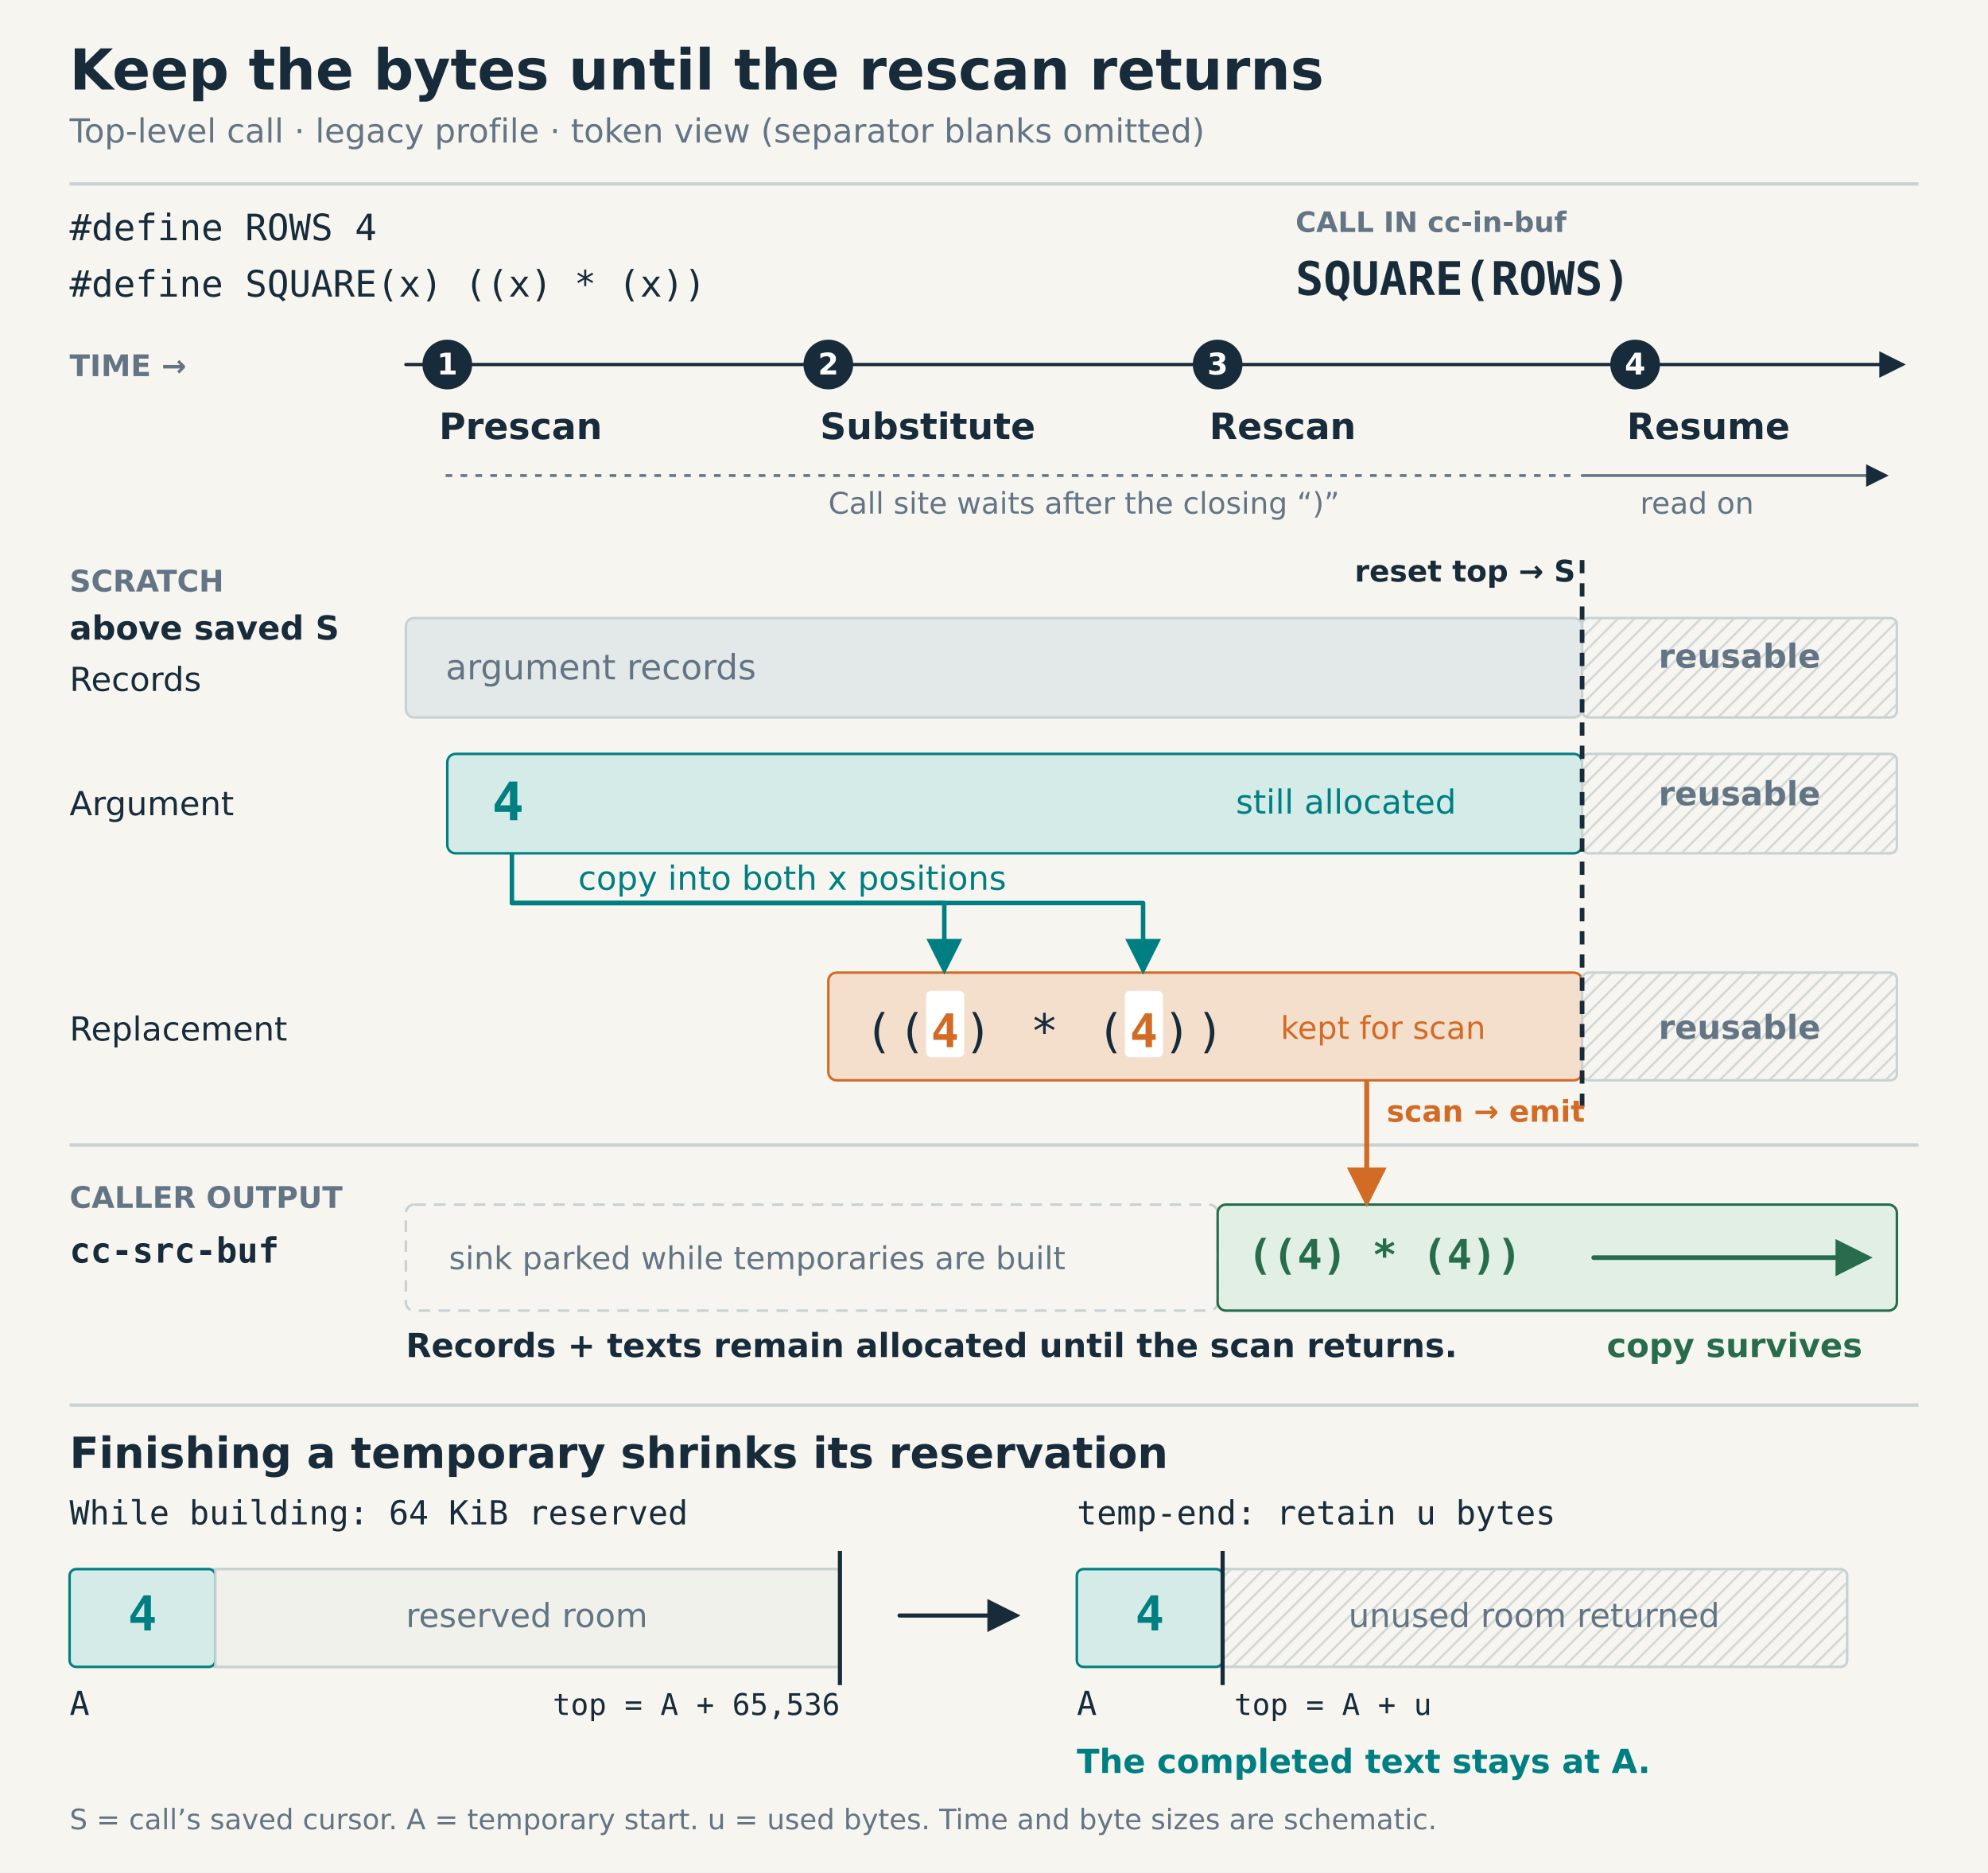
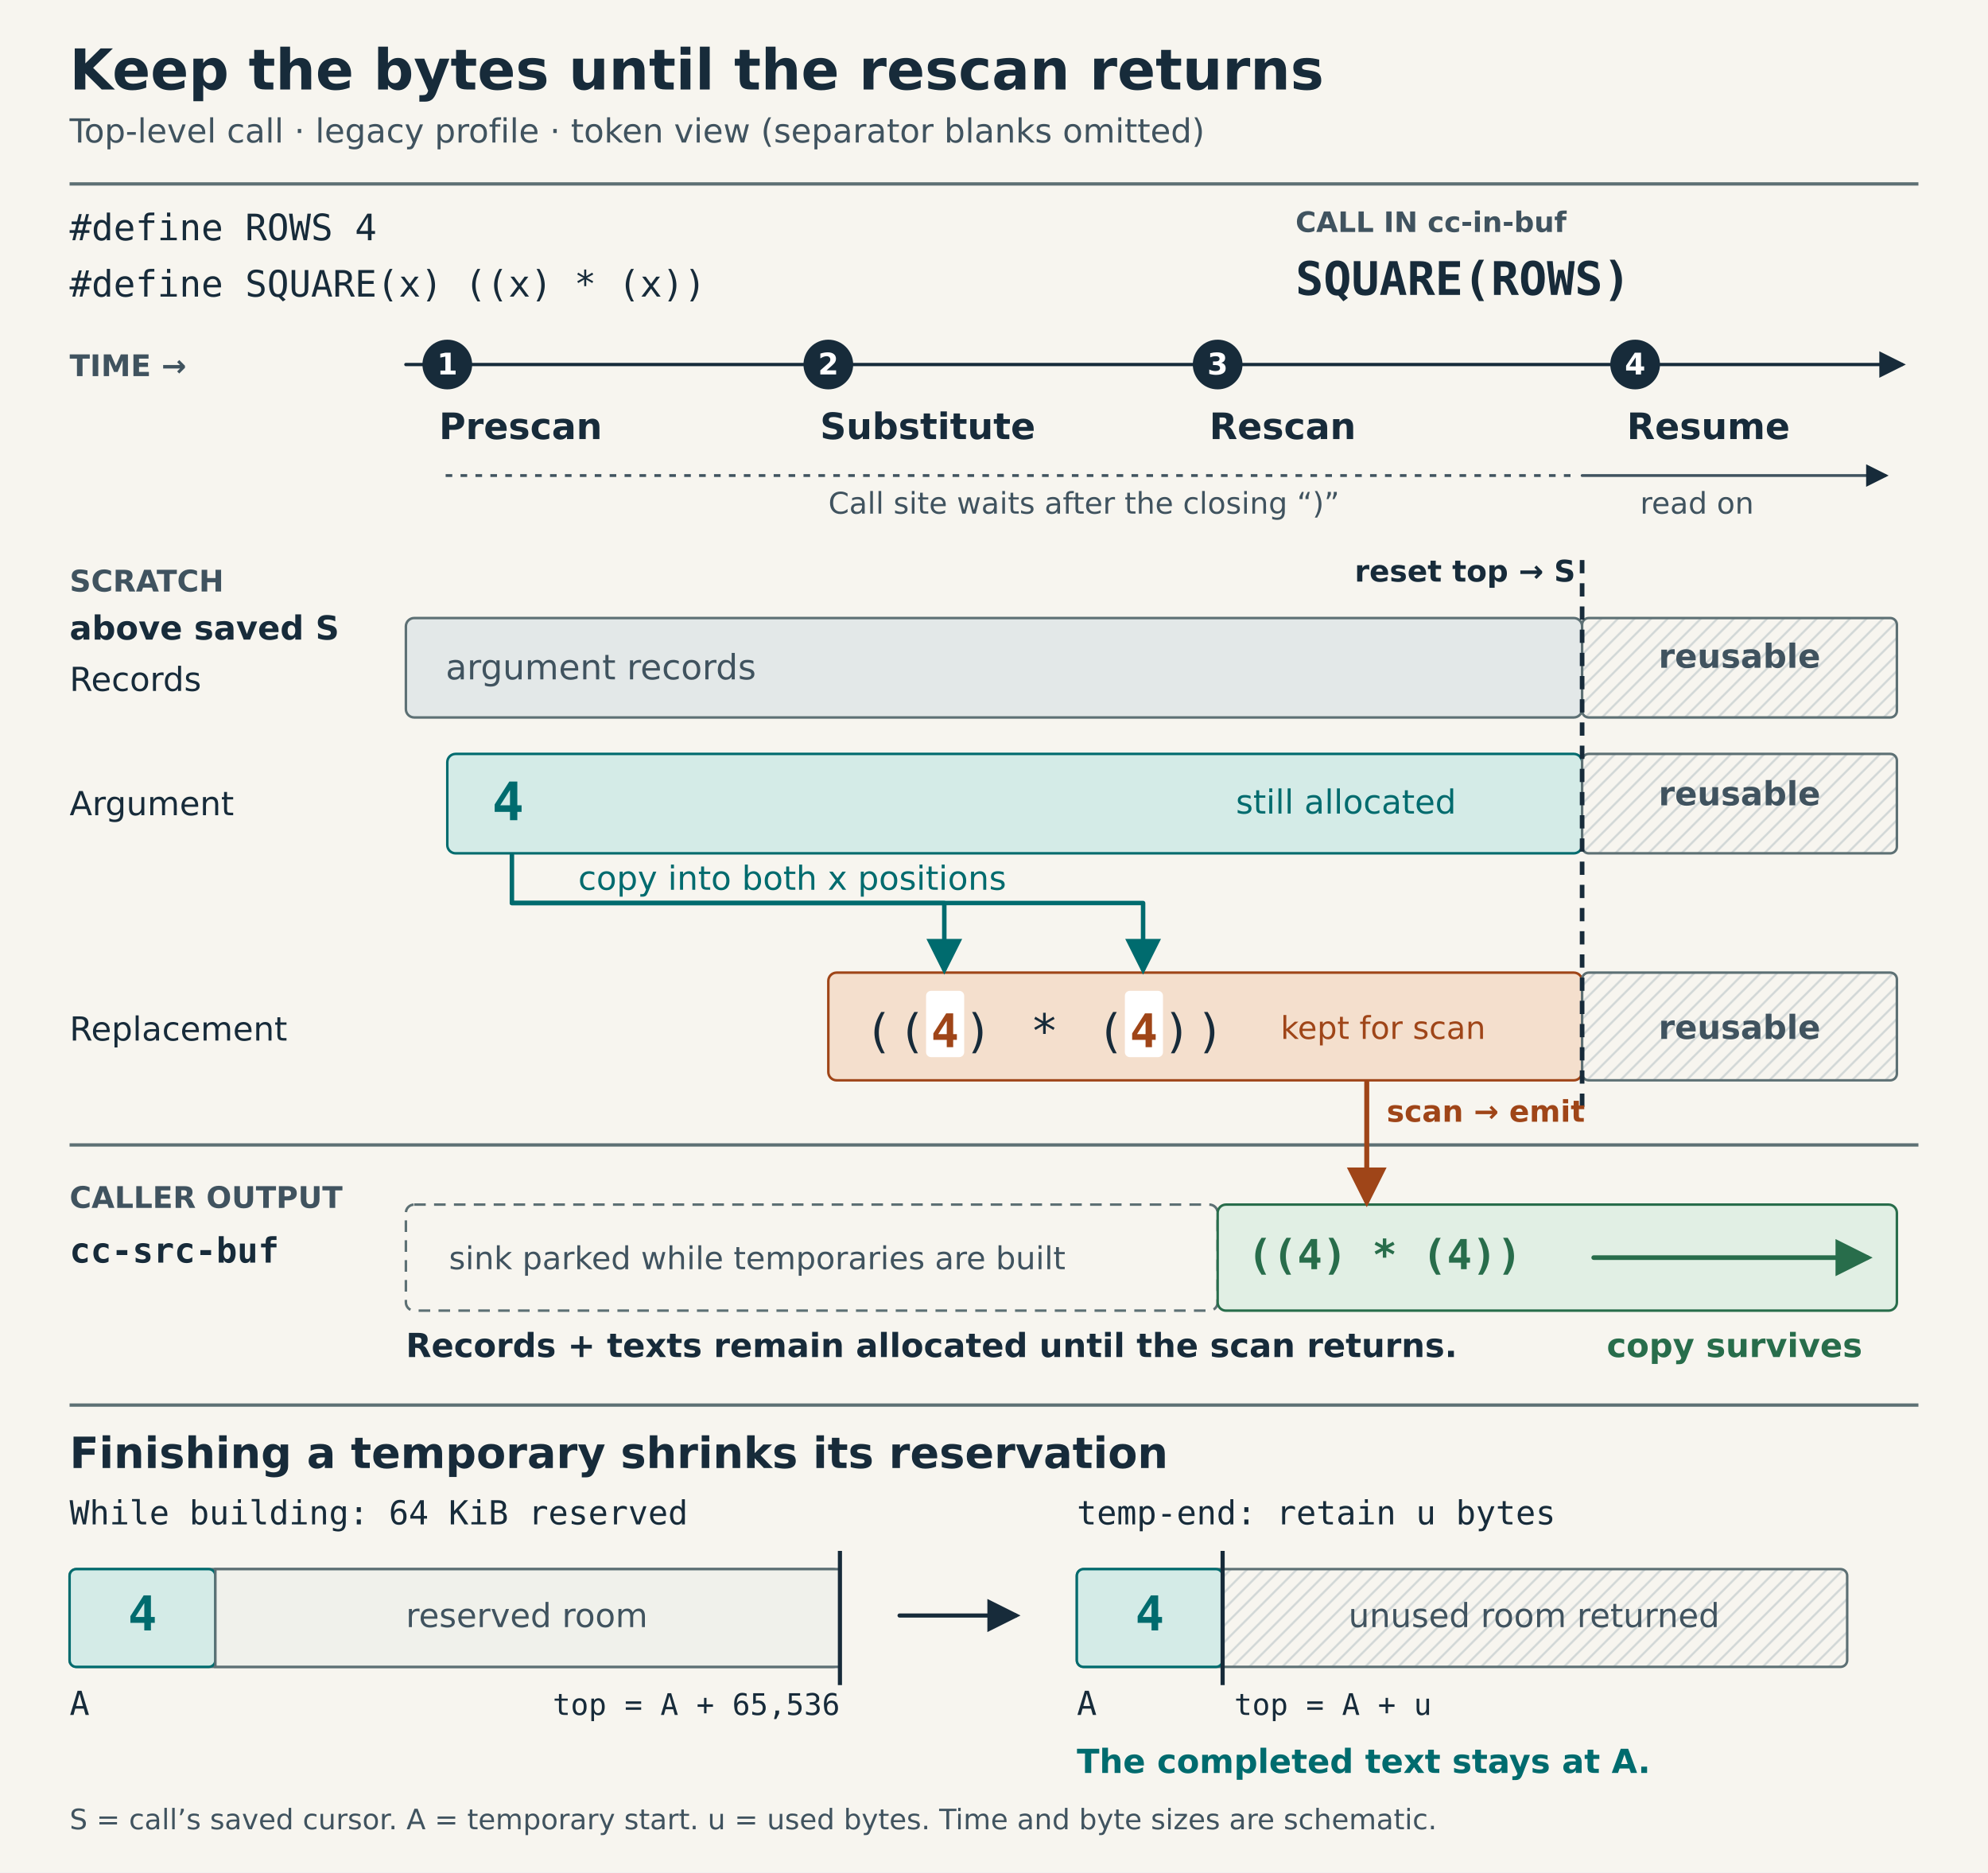
<svg xmlns="http://www.w3.org/2000/svg" width="1200" height="1130" viewBox="0 0 1200 1130" role="img" aria-labelledby="title desc">
  <defs>
    <marker id="ink-arrow" markerWidth="8" markerHeight="8" refX="6.8" refY="4" orient="auto" markerUnits="strokeWidth">
      <path d="M0,0 L8,4 L0,8 Z" fill="#172B3A" />
    </marker>
    <marker id="teal-arrow" markerWidth="8" markerHeight="8" refX="6.8" refY="4" orient="auto" markerUnits="strokeWidth">
-       <path d="M0,0 L8,4 L0,8 Z" fill="#007F82" />
+       <path d="M0,0 L8,4 L0,8 Z" fill="#006B6E" />
    </marker>
    <marker id="orange-arrow" markerWidth="8" markerHeight="8" refX="6.8" refY="4" orient="auto" markerUnits="strokeWidth">
-       <path d="M0,0 L8,4 L0,8 Z" fill="#D16B26" />
+       <path d="M0,0 L8,4 L0,8 Z" fill="#9F4518" />
    </marker>
    <marker id="out-arrow" markerWidth="8" markerHeight="8" refX="6.8" refY="4" orient="auto" markerUnits="strokeWidth">
      <path d="M0,0 L8,4 L0,8 Z" fill="#286D4B" />
    </marker>
    <pattern id="reuse" patternUnits="userSpaceOnUse" width="10" height="10">
      <rect width="10" height="10" fill="#F7F5EF" />
      <path d="M-2,2 L2,-2 M0,10 L10,0 M8,12 L12,8" stroke="#D2D8D7" stroke-width="1.3" />
    </pattern>
  </defs>
  <rect x="0" y="0" width="1200" height="1130" rx="0" fill="#F7F5EF" />
  <text x="42" y="54" font-family="DejaVu Sans, sans-serif" font-size="34" fill="#172B3A" font-weight="700" text-anchor="start">Keep the bytes until the rescan returns</text>
-   <text x="42" y="86" font-family="DejaVu Sans, sans-serif" font-size="20" fill="#637585" font-weight="400" text-anchor="start">Top-level call · legacy profile · token view (separator blanks omitted)</text>
-   <line x1="42" y1="111" x2="1158" y2="111" stroke="#C8D1D4" stroke-width="2" />
+   <text x="42" y="86" font-family="DejaVu Sans, sans-serif" font-size="20" fill="#40535F" font-weight="400" text-anchor="start">Top-level call · legacy profile · token view (separator blanks omitted)</text>
+   <line x1="42" y1="111" x2="1158" y2="111" stroke="#5D7074" stroke-width="2" />
  <text x="42" y="145" font-family="DejaVu Sans Mono, monospace" font-size="22" fill="#172B3A" font-weight="400" text-anchor="start">#define ROWS 4</text>
  <text x="42" y="179" font-family="DejaVu Sans Mono, monospace" font-size="22" fill="#172B3A" font-weight="400" text-anchor="start">#define SQUARE(x) ((x) * (x))</text>
-   <text x="782" y="140" font-family="DejaVu Sans, sans-serif" font-size="17" fill="#637585" font-weight="700" text-anchor="start">CALL IN cc-in-buf</text>
+   <text x="782" y="140" font-family="DejaVu Sans, sans-serif" font-size="17" fill="#40535F" font-weight="700" text-anchor="start">CALL IN cc-in-buf</text>
  <text x="782" y="178" font-family="DejaVu Sans Mono, monospace" font-size="28" fill="#172B3A" font-weight="700" text-anchor="start">SQUARE(ROWS)</text>
  <path d="M245,220 H1148" fill="none" stroke="#172B3A" stroke-width="2" stroke-linecap="round" stroke-linejoin="round" marker-end="url(#ink-arrow)" />
-   <text x="42" y="227" font-family="DejaVu Sans, sans-serif" font-size="18" fill="#637585" font-weight="700" text-anchor="start">TIME →</text>
+   <text x="42" y="227" font-family="DejaVu Sans, sans-serif" font-size="18" fill="#40535F" font-weight="700" text-anchor="start">TIME →</text>
  <circle cx="270" cy="220" r="15" fill="#172B3A" />
  <text x="270" y="226" font-family="DejaVu Sans, sans-serif" font-size="18" fill="#FFFFFF" font-weight="700" text-anchor="middle">1</text>
  <text x="265" y="265" font-family="DejaVu Sans, sans-serif" font-size="22" fill="#172B3A" font-weight="700" text-anchor="start">Prescan</text>
  <circle cx="500" cy="220" r="15" fill="#172B3A" />
  <text x="500" y="226" font-family="DejaVu Sans, sans-serif" font-size="18" fill="#FFFFFF" font-weight="700" text-anchor="middle">2</text>
  <text x="495" y="265" font-family="DejaVu Sans, sans-serif" font-size="22" fill="#172B3A" font-weight="700" text-anchor="start">Substitute</text>
  <circle cx="735" cy="220" r="15" fill="#172B3A" />
  <text x="735" y="226" font-family="DejaVu Sans, sans-serif" font-size="18" fill="#FFFFFF" font-weight="700" text-anchor="middle">3</text>
  <text x="730" y="265" font-family="DejaVu Sans, sans-serif" font-size="22" fill="#172B3A" font-weight="700" text-anchor="start">Rescan</text>
  <circle cx="987" cy="220" r="15" fill="#172B3A" />
  <text x="987" y="226" font-family="DejaVu Sans, sans-serif" font-size="18" fill="#FFFFFF" font-weight="700" text-anchor="middle">4</text>
  <text x="982" y="265" font-family="DejaVu Sans, sans-serif" font-size="22" fill="#172B3A" font-weight="700" text-anchor="start">Resume</text>
-   <line x1="269" y1="287" x2="953" y2="287" stroke="#637585" stroke-width="1.7" stroke-dasharray="4 5" />
-   <text x="500" y="310" font-family="DejaVu Sans, sans-serif" font-size="18" fill="#637585" font-weight="400" text-anchor="start">Call site waits after the closing “)”</text>
-   <path d="M955,287 H1138" fill="none" stroke="#637585" stroke-width="1.7" stroke-linecap="round" stroke-linejoin="round" marker-end="url(#ink-arrow)" />
-   <text x="990" y="310" font-family="DejaVu Sans, sans-serif" font-size="18" fill="#637585" font-weight="400" text-anchor="start">read on</text>
-   <text x="42" y="357" font-family="DejaVu Sans, sans-serif" font-size="18" fill="#637585" font-weight="700" text-anchor="start">SCRATCH</text>
+   <line x1="269" y1="287" x2="953" y2="287" stroke="#40535F" stroke-width="1.7" stroke-dasharray="4 5" />
+   <text x="500" y="310" font-family="DejaVu Sans, sans-serif" font-size="18" fill="#40535F" font-weight="400" text-anchor="start">Call site waits after the closing “)”</text>
+   <path d="M955,287 H1138" fill="none" stroke="#40535F" stroke-width="1.7" stroke-linecap="round" stroke-linejoin="round" marker-end="url(#ink-arrow)" />
+   <text x="990" y="310" font-family="DejaVu Sans, sans-serif" font-size="18" fill="#40535F" font-weight="400" text-anchor="start">read on</text>
+   <text x="42" y="357" font-family="DejaVu Sans, sans-serif" font-size="18" fill="#40535F" font-weight="700" text-anchor="start">SCRATCH</text>
  <text x="42" y="386" font-family="DejaVu Sans, sans-serif" font-size="20" fill="#172B3A" font-weight="700" text-anchor="start">above saved S</text>
  <text x="42" y="417" font-family="DejaVu Sans, sans-serif" font-size="20" fill="#172B3A" font-weight="400" text-anchor="start">Records</text>
  <text x="42" y="492" font-family="DejaVu Sans, sans-serif" font-size="20" fill="#172B3A" font-weight="400" text-anchor="start">Argument</text>
  <text x="42" y="628" font-family="DejaVu Sans, sans-serif" font-size="20" fill="#172B3A" font-weight="400" text-anchor="start">Replacement</text>
-   <rect x="245" y="373" width="710" height="60" rx="5" fill="#E3E8E8" stroke="#C8D1D4" stroke-width="1.5" />
-   <text x="269" y="410" font-family="DejaVu Sans, sans-serif" font-size="21" fill="#637585" font-weight="400" text-anchor="start">argument records</text>
-   <rect x="270" y="455" width="685" height="60" rx="5" fill="#D4EBE7" stroke="#007F82" stroke-width="1.5" />
-   <text x="297" y="495" font-family="DejaVu Sans Mono, monospace" font-size="32" fill="#007F82" font-weight="700" text-anchor="start">4</text>
-   <text x="746" y="491" font-family="DejaVu Sans, sans-serif" font-size="20" fill="#007F82" font-weight="400" text-anchor="start">still allocated</text>
-   <rect x="500" y="587" width="455" height="65" rx="5" fill="#F4DFCD" stroke="#D16B26" stroke-width="1.5" />
+   <rect x="245" y="373" width="710" height="60" rx="5" fill="#E3E8E8" stroke="#5D7074" stroke-width="1.5" />
+   <text x="269" y="410" font-family="DejaVu Sans, sans-serif" font-size="21" fill="#40535F" font-weight="400" text-anchor="start">argument records</text>
+   <rect x="270" y="455" width="685" height="60" rx="5" fill="#D4EBE7" stroke="#006B6E" stroke-width="1.5" />
+   <text x="297" y="495" font-family="DejaVu Sans Mono, monospace" font-size="32" fill="#006B6E" font-weight="700" text-anchor="start">4</text>
+   <text x="746" y="491" font-family="DejaVu Sans, sans-serif" font-size="20" fill="#006B6E" font-weight="400" text-anchor="start">still allocated</text>
+   <rect x="500" y="587" width="455" height="65" rx="5" fill="#F4DFCD" stroke="#9F4518" stroke-width="1.5" />
  <text x="522" y="632" font-family="DejaVu Sans Mono, monospace" font-size="28" fill="#172B3A" font-weight="400" text-anchor="start">(</text>
  <text x="542" y="632" font-family="DejaVu Sans Mono, monospace" font-size="28" fill="#172B3A" font-weight="400" text-anchor="start">(</text>
  <rect x="559" y="598" width="23" height="40" rx="3" fill="#FFFFFF" />
-   <text x="562" y="632" font-family="DejaVu Sans Mono, monospace" font-size="28" fill="#D16B26" font-weight="700" text-anchor="start">4</text>
+   <text x="562" y="632" font-family="DejaVu Sans Mono, monospace" font-size="28" fill="#9F4518" font-weight="700" text-anchor="start">4</text>
  <text x="582" y="632" font-family="DejaVu Sans Mono, monospace" font-size="28" fill="#172B3A" font-weight="400" text-anchor="start">)</text>
  <text x="602" y="632" font-family="DejaVu Sans Mono, monospace" font-size="28" fill="#172B3A" font-weight="400" text-anchor="start"> </text>
  <text x="622" y="632" font-family="DejaVu Sans Mono, monospace" font-size="28" fill="#172B3A" font-weight="400" text-anchor="start">*</text>
  <text x="642" y="632" font-family="DejaVu Sans Mono, monospace" font-size="28" fill="#172B3A" font-weight="400" text-anchor="start"> </text>
  <text x="662" y="632" font-family="DejaVu Sans Mono, monospace" font-size="28" fill="#172B3A" font-weight="400" text-anchor="start">(</text>
  <rect x="679" y="598" width="23" height="40" rx="3" fill="#FFFFFF" />
-   <text x="682" y="632" font-family="DejaVu Sans Mono, monospace" font-size="28" fill="#D16B26" font-weight="700" text-anchor="start">4</text>
+   <text x="682" y="632" font-family="DejaVu Sans Mono, monospace" font-size="28" fill="#9F4518" font-weight="700" text-anchor="start">4</text>
  <text x="702" y="632" font-family="DejaVu Sans Mono, monospace" font-size="28" fill="#172B3A" font-weight="400" text-anchor="start">)</text>
  <text x="722" y="632" font-family="DejaVu Sans Mono, monospace" font-size="28" fill="#172B3A" font-weight="400" text-anchor="start">)</text>
-   <text x="773" y="627" font-family="DejaVu Sans, sans-serif" font-size="19" fill="#D16B26" font-weight="400" text-anchor="start">kept for scan</text>
-   <path d="M309,516 V545 H570 V585" fill="none" stroke="#007F82" stroke-width="2.7" stroke-linecap="round" stroke-linejoin="round" marker-end="url(#teal-arrow)" />
-   <path d="M309,545 H690 V585" fill="none" stroke="#007F82" stroke-width="2.7" stroke-linecap="round" stroke-linejoin="round" marker-end="url(#teal-arrow)" />
-   <text x="349" y="537" font-family="DejaVu Sans, sans-serif" font-size="20" fill="#007F82" font-weight="400" text-anchor="start">copy into both x positions</text>
-   <rect x="955" y="373" width="190" height="60" rx="4" fill="url(#reuse)" stroke="#C8D1D4" stroke-width="1.5" />
-   <rect x="955" y="455" width="190" height="60" rx="4" fill="url(#reuse)" stroke="#C8D1D4" stroke-width="1.5" />
-   <rect x="955" y="587" width="190" height="65" rx="4" fill="url(#reuse)" stroke="#C8D1D4" stroke-width="1.5" />
-   <text x="1050" y="403" font-family="DejaVu Sans, sans-serif" font-size="20" fill="#637585" font-weight="700" text-anchor="middle">reusable</text>
-   <text x="1050" y="486" font-family="DejaVu Sans, sans-serif" font-size="20" fill="#637585" font-weight="700" text-anchor="middle">reusable</text>
-   <text x="1050" y="627" font-family="DejaVu Sans, sans-serif" font-size="20" fill="#637585" font-weight="700" text-anchor="middle">reusable</text>
+   <text x="773" y="627" font-family="DejaVu Sans, sans-serif" font-size="19" fill="#9F4518" font-weight="400" text-anchor="start">kept for scan</text>
+   <path d="M309,516 V545 H570 V585" fill="none" stroke="#006B6E" stroke-width="2.7" stroke-linecap="round" stroke-linejoin="round" marker-end="url(#teal-arrow)" />
+   <path d="M309,545 H690 V585" fill="none" stroke="#006B6E" stroke-width="2.7" stroke-linecap="round" stroke-linejoin="round" marker-end="url(#teal-arrow)" />
+   <text x="349" y="537" font-family="DejaVu Sans, sans-serif" font-size="20" fill="#006B6E" font-weight="400" text-anchor="start">copy into both x positions</text>
+   <rect x="955" y="373" width="190" height="60" rx="4" fill="url(#reuse)" stroke="#5D7074" stroke-width="1.5" />
+   <rect x="955" y="455" width="190" height="60" rx="4" fill="url(#reuse)" stroke="#5D7074" stroke-width="1.5" />
+   <rect x="955" y="587" width="190" height="65" rx="4" fill="url(#reuse)" stroke="#5D7074" stroke-width="1.5" />
+   <text x="1050" y="403" font-family="DejaVu Sans, sans-serif" font-size="20" fill="#40535F" font-weight="700" text-anchor="middle">reusable</text>
+   <text x="1050" y="486" font-family="DejaVu Sans, sans-serif" font-size="20" fill="#40535F" font-weight="700" text-anchor="middle">reusable</text>
+   <text x="1050" y="627" font-family="DejaVu Sans, sans-serif" font-size="20" fill="#40535F" font-weight="700" text-anchor="middle">reusable</text>
  <line x1="955" y1="338" x2="955" y2="671" stroke="#172B3A" stroke-width="2.8" stroke-dasharray="8 6" />
  <text x="951" y="351" font-family="DejaVu Sans, sans-serif" font-size="18" fill="#172B3A" font-weight="700" text-anchor="end">reset top → S</text>
-   <line x1="42" y1="691" x2="1158" y2="691" stroke="#C8D1D4" stroke-width="2" />
-   <text x="42" y="729" font-family="DejaVu Sans, sans-serif" font-size="18" fill="#637585" font-weight="700" text-anchor="start">CALLER OUTPUT</text>
+   <line x1="42" y1="691" x2="1158" y2="691" stroke="#5D7074" stroke-width="2" />
+   <text x="42" y="729" font-family="DejaVu Sans, sans-serif" font-size="18" fill="#40535F" font-weight="700" text-anchor="start">CALLER OUTPUT</text>
  <text x="42" y="762" font-family="DejaVu Sans Mono, monospace" font-size="21" fill="#172B3A" font-weight="700" text-anchor="start">cc-src-buf</text>
-   <rect x="245" y="727" width="490" height="64" rx="5" fill="none" stroke="#C8D1D4" stroke-width="1.5" stroke-dasharray="7 5" />
-   <text x="271" y="766" font-family="DejaVu Sans, sans-serif" font-size="19" fill="#637585" font-weight="400" text-anchor="start">sink parked while temporaries are built</text>
+   <rect x="245" y="727" width="490" height="64" rx="5" fill="none" stroke="#5D7074" stroke-width="1.5" stroke-dasharray="7 5" />
+   <text x="271" y="766" font-family="DejaVu Sans, sans-serif" font-size="19" fill="#40535F" font-weight="400" text-anchor="start">sink parked while temporaries are built</text>
  <rect x="735" y="727" width="410" height="64" rx="5" fill="#E1EFE4" stroke="#286D4B" stroke-width="1.5" />
  <text x="753" y="766" font-family="DejaVu Sans Mono, monospace" font-size="25" fill="#286D4B" font-weight="700" text-anchor="start">((4) * (4))</text>
  <path d="M962,759 H1127" fill="none" stroke="#286D4B" stroke-width="2.8" stroke-linecap="round" stroke-linejoin="round" marker-end="url(#out-arrow)" />
  <text x="1047" y="819" font-family="DejaVu Sans, sans-serif" font-size="20" fill="#286D4B" font-weight="700" text-anchor="middle">copy survives</text>
-   <path d="M825,653 V725" fill="none" stroke="#D16B26" stroke-width="3" stroke-linecap="round" stroke-linejoin="round" marker-end="url(#orange-arrow)" />
-   <text x="837" y="677" font-family="DejaVu Sans, sans-serif" font-size="18" fill="#D16B26" font-weight="700" text-anchor="start">scan → emit</text>
+   <path d="M825,653 V725" fill="none" stroke="#9F4518" stroke-width="3" stroke-linecap="round" stroke-linejoin="round" marker-end="url(#orange-arrow)" />
+   <text x="837" y="677" font-family="DejaVu Sans, sans-serif" font-size="18" fill="#9F4518" font-weight="700" text-anchor="start">scan → emit</text>
  <text x="245" y="819" font-family="DejaVu Sans, sans-serif" font-size="20" fill="#172B3A" font-weight="700" text-anchor="start">Records + texts remain allocated until the scan returns.</text>
-   <line x1="42" y1="848" x2="1158" y2="848" stroke="#C8D1D4" stroke-width="2" />
+   <line x1="42" y1="848" x2="1158" y2="848" stroke="#5D7074" stroke-width="2" />
  <text x="42" y="886" font-family="DejaVu Sans, sans-serif" font-size="26" fill="#172B3A" font-weight="700" text-anchor="start">Finishing a temporary shrinks its reservation</text>
  <text x="42" y="920" font-family="DejaVu Sans Mono, monospace" font-size="20" fill="#172B3A" font-weight="400" text-anchor="start">While building: 64 KiB reserved</text>
  <text x="650" y="920" font-family="DejaVu Sans Mono, monospace" font-size="20" fill="#172B3A" font-weight="400" text-anchor="start">temp-end: retain u bytes</text>
-   <rect x="42" y="947" width="465" height="59" rx="4" fill="url(#reuse)" stroke="#C8D1D4" stroke-width="1.5" />
-   <rect x="42" y="947" width="88" height="59" rx="4" fill="#D4EBE7" stroke="#007F82" stroke-width="1.5" />
-   <text x="86" y="984" font-family="DejaVu Sans Mono, monospace" font-size="29" fill="#007F82" font-weight="700" text-anchor="middle">4</text>
+   <rect x="42" y="947" width="465" height="59" rx="4" fill="url(#reuse)" stroke="#5D7074" stroke-width="1.5" />
+   <rect x="42" y="947" width="88" height="59" rx="4" fill="#D4EBE7" stroke="#006B6E" stroke-width="1.5" />
+   <text x="86" y="984" font-family="DejaVu Sans Mono, monospace" font-size="29" fill="#006B6E" font-weight="700" text-anchor="middle">4</text>
  <text x="42" y="1035" font-family="DejaVu Sans Mono, monospace" font-size="20" fill="#172B3A" font-weight="400" text-anchor="start">A</text>
-   <rect x="650" y="947" width="465" height="59" rx="4" fill="url(#reuse)" stroke="#C8D1D4" stroke-width="1.5" />
-   <rect x="650" y="947" width="88" height="59" rx="4" fill="#D4EBE7" stroke="#007F82" stroke-width="1.5" />
-   <text x="694" y="984" font-family="DejaVu Sans Mono, monospace" font-size="29" fill="#007F82" font-weight="700" text-anchor="middle">4</text>
+   <rect x="650" y="947" width="465" height="59" rx="4" fill="url(#reuse)" stroke="#5D7074" stroke-width="1.5" />
+   <rect x="650" y="947" width="88" height="59" rx="4" fill="#D4EBE7" stroke="#006B6E" stroke-width="1.5" />
+   <text x="694" y="984" font-family="DejaVu Sans Mono, monospace" font-size="29" fill="#006B6E" font-weight="700" text-anchor="middle">4</text>
  <text x="650" y="1035" font-family="DejaVu Sans Mono, monospace" font-size="20" fill="#172B3A" font-weight="400" text-anchor="start">A</text>
-   <rect x="130" y="947" width="377" height="59" rx="0" fill="#F0F1EB" stroke="#C8D1D4" stroke-width="1.5" />
-   <text x="318" y="982" font-family="DejaVu Sans, sans-serif" font-size="20" fill="#637585" font-weight="400" text-anchor="middle">reserved room</text>
-   <text x="926" y="982" font-family="DejaVu Sans, sans-serif" font-size="20" fill="#637585" font-weight="400" text-anchor="middle">unused room returned</text>
+   <rect x="130" y="947" width="377" height="59" rx="0" fill="#F0F1EB" stroke="#5D7074" stroke-width="1.5" />
+   <text x="318" y="982" font-family="DejaVu Sans, sans-serif" font-size="20" fill="#40535F" font-weight="400" text-anchor="middle">reserved room</text>
+   <text x="926" y="982" font-family="DejaVu Sans, sans-serif" font-size="20" fill="#40535F" font-weight="400" text-anchor="middle">unused room returned</text>
  <line x1="507" y1="936" x2="507" y2="1017" stroke="#172B3A" stroke-width="2.5" />
  <line x1="738" y1="936" x2="738" y2="1017" stroke="#172B3A" stroke-width="2.5" />
  <text x="507" y="1035" font-family="DejaVu Sans Mono, monospace" font-size="18" fill="#172B3A" font-weight="400" text-anchor="end">top = A + 65,536</text>
  <text x="745" y="1035" font-family="DejaVu Sans Mono, monospace" font-size="18" fill="#172B3A" font-weight="400" text-anchor="start">top = A + u</text>
  <path d="M543,975 H613" fill="none" stroke="#172B3A" stroke-width="2.5" stroke-linecap="round" stroke-linejoin="round" marker-end="url(#ink-arrow)" />
-   <text x="650" y="1070" font-family="DejaVu Sans, sans-serif" font-size="20" fill="#007F82" font-weight="700" text-anchor="start">The completed text stays at A.</text>
-   <text x="42" y="1104" font-family="DejaVu Sans, sans-serif" font-size="17" fill="#637585" font-weight="400" text-anchor="start">S = call’s saved cursor. A = temporary start. u = used bytes. Time and byte sizes are schematic.</text>
+   <text x="650" y="1070" font-family="DejaVu Sans, sans-serif" font-size="20" fill="#006B6E" font-weight="700" text-anchor="start">The completed text stays at A.</text>
+   <text x="42" y="1104" font-family="DejaVu Sans, sans-serif" font-size="17" fill="#40535F" font-weight="400" text-anchor="start">S = call’s saved cursor. A = temporary start. u = used bytes. Time and byte sizes are schematic.</text>
</svg>
